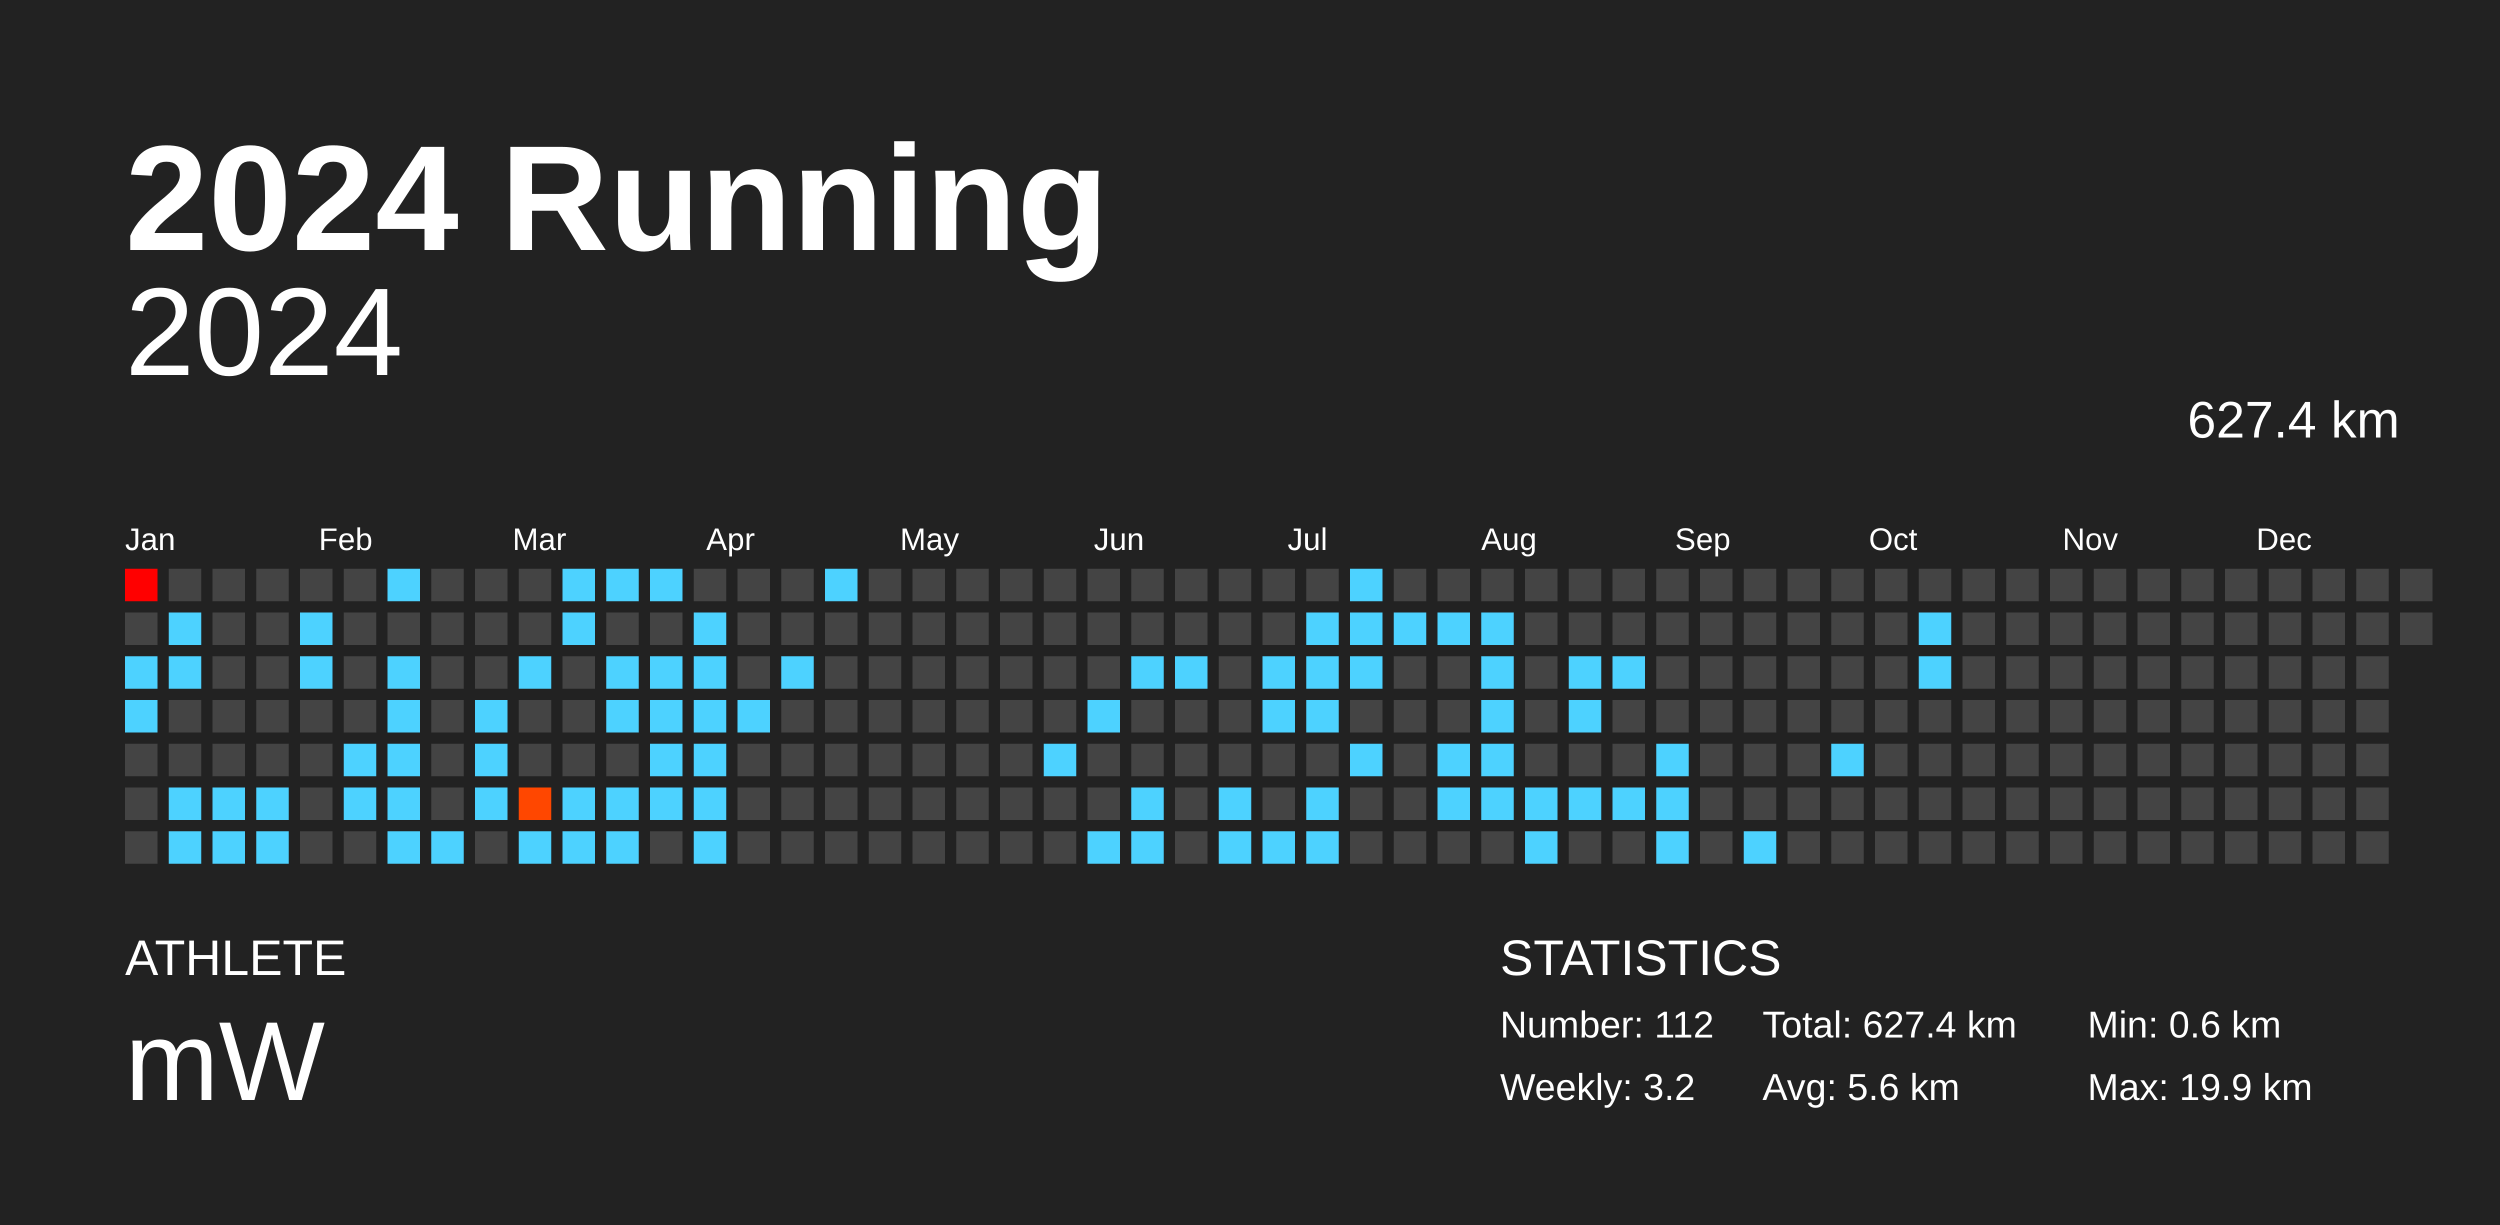
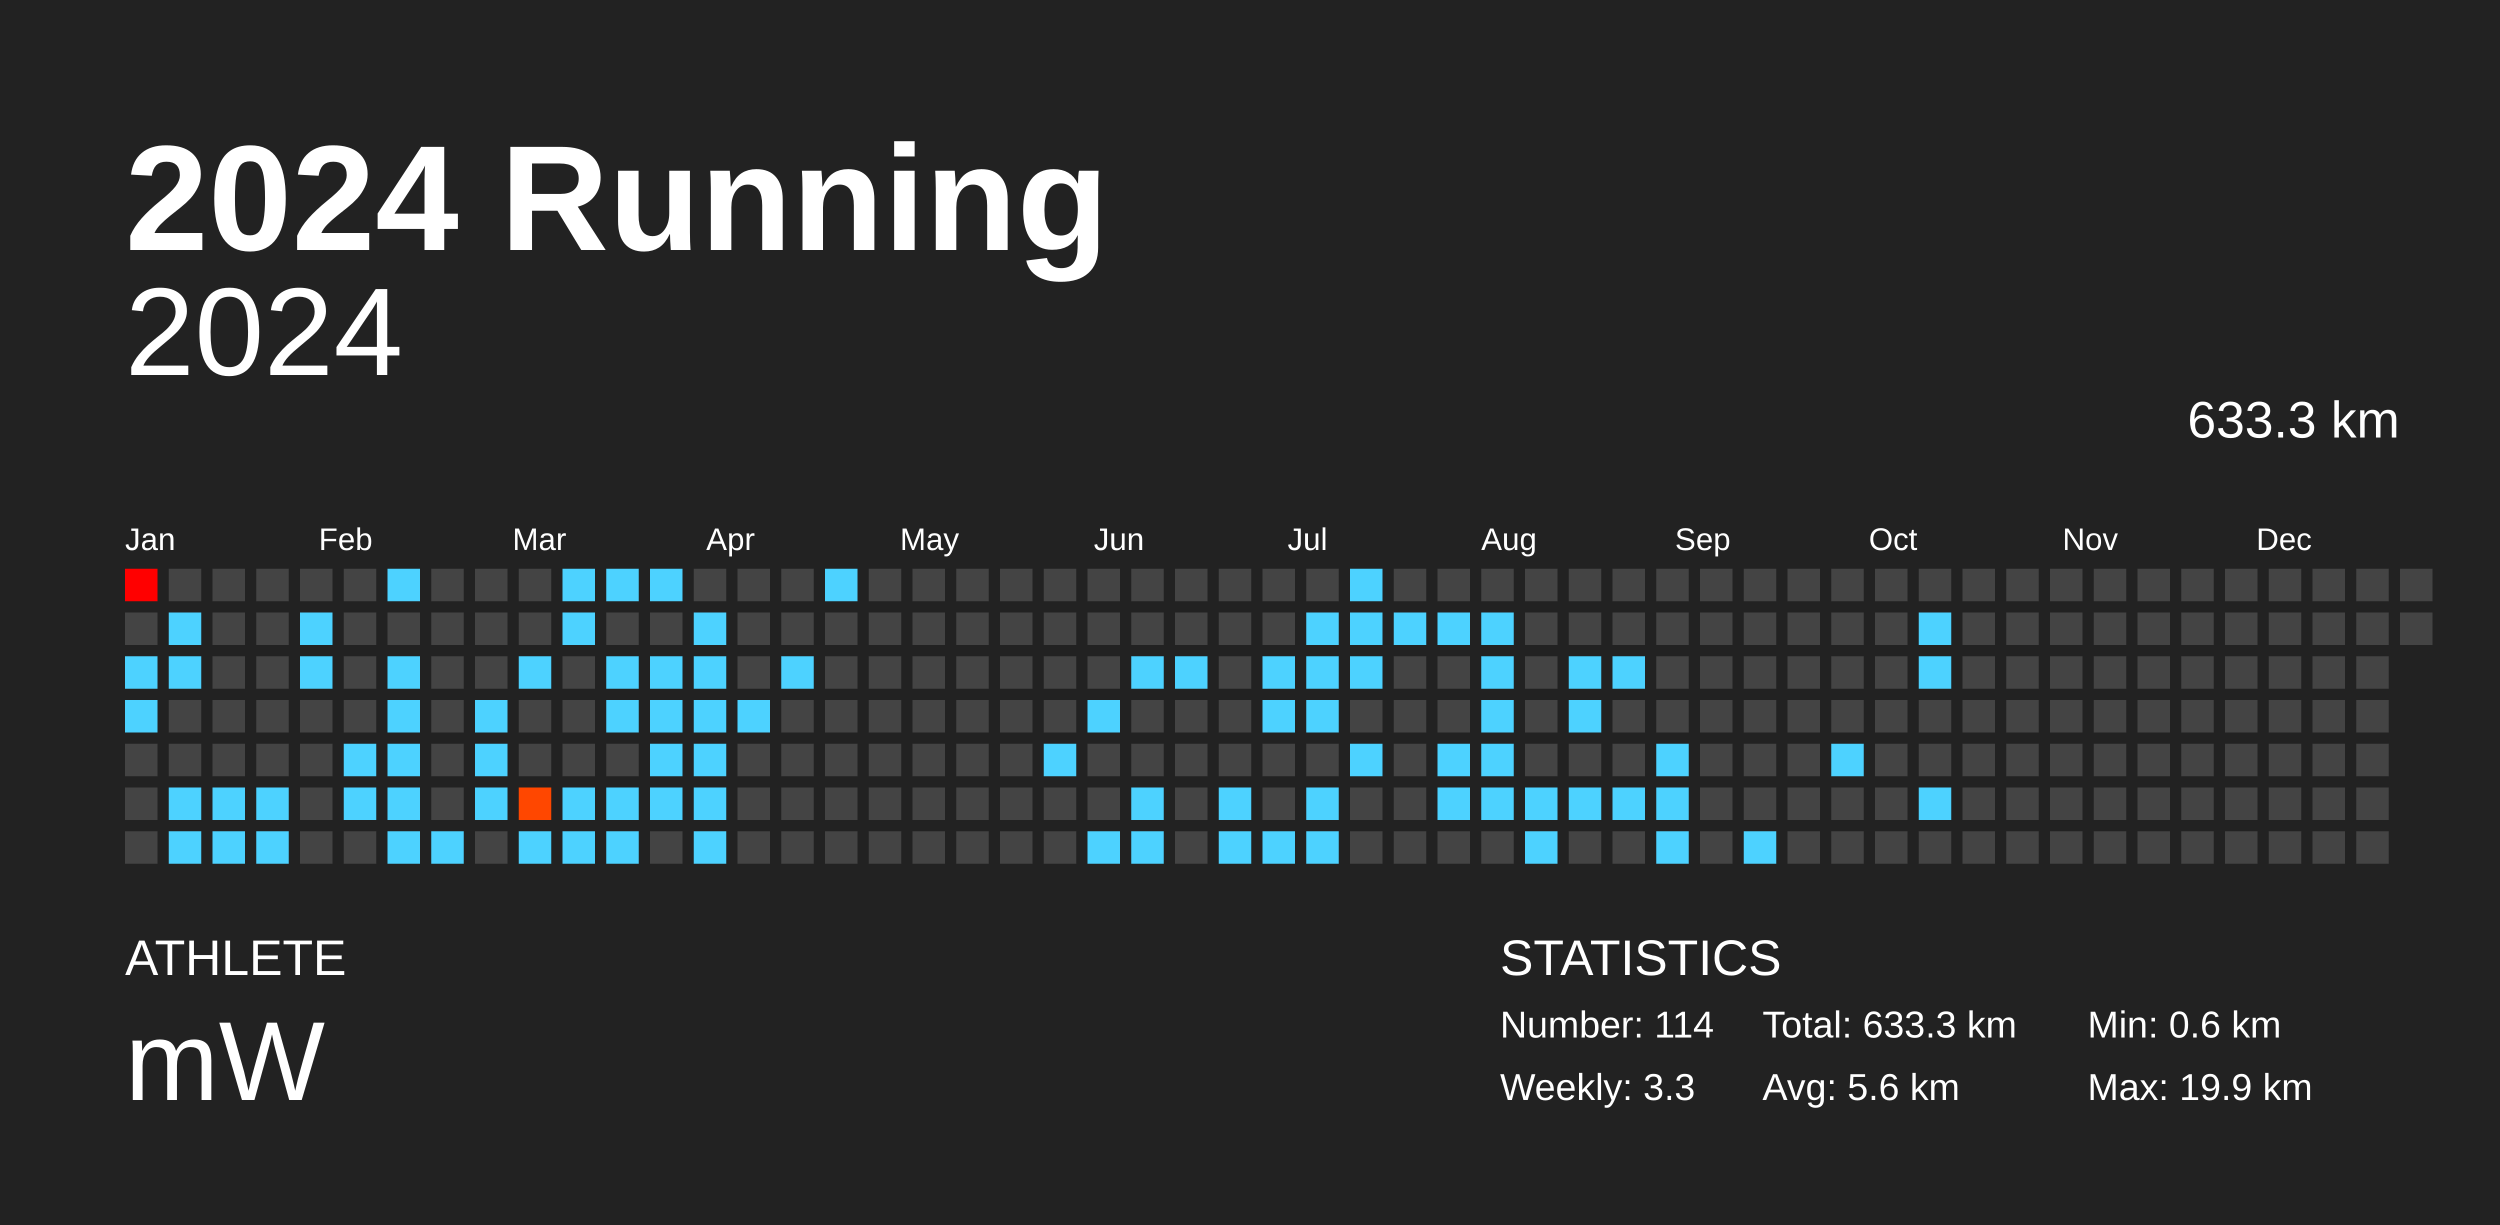
<svg xmlns="http://www.w3.org/2000/svg" baseProfile="full" height="98mm" version="1.1" viewBox="0,0,200,98" width="200mm">
  <defs />
  <rect fill="#222222" height="98" width="200" x="0" y="0" />
  <text fill="#FFFFFF" style="font-size:12px; font-family:Arial; font-weight:bold;" x="10" y="20">2024 Running</text>
  <text fill="#FFFFFF" style="font-size:4px; font-family:Arial" x="10" y="78">ATHLETE</text>
  <text fill="#FFFFFF" style="font-size:9px; font-family:Arial" x="10" y="88">mW</text>
  <text fill="#FFFFFF" style="font-size:4px; font-family:Arial" x="120" y="78">STATISTICS</text>
-   <text fill="#FFFFFF" style="font-size:3px; font-family:Arial" x="120" y="83">Number: 112</text>
-   <text fill="#FFFFFF" style="font-size:3px; font-family:Arial" x="120" y="88">Weekly: 3.2</text>
-   <text fill="#FFFFFF" style="font-size:3px; font-family:Arial" x="141" y="83">Total: 627.4 km</text>
+   <text fill="#FFFFFF" style="font-size:3px; font-family:Arial" x="120" y="83">Number: 114</text>
+   <text fill="#FFFFFF" style="font-size:3px; font-family:Arial" x="120" y="88">Weekly: 3.3</text>
+   <text fill="#FFFFFF" style="font-size:3px; font-family:Arial" x="141" y="83">Total: 633.3 km</text>
  <text fill="#FFFFFF" style="font-size:3px; font-family:Arial" x="141" y="88">Avg: 5.6 km</text>
  <text fill="#FFFFFF" style="font-size:3px; font-family:Arial" x="167" y="83">Min: 0.6 km</text>
  <text fill="#FFFFFF" style="font-size:3px; font-family:Arial" x="167" y="88">Max: 19.9 km</text>
  <text alignment-baseline="hanging" fill="#FFFFFF" style="font-size:10.0px; font-family:Arial;" x="10" y="30">2024</text>
-   <text alignment-baseline="hanging" fill="#FFFFFF" style="font-size:4.125px; font-family:Arial;" x="175" y="35">627.4 km</text>
+   <text alignment-baseline="hanging" fill="#FFFFFF" style="font-size:4.125px; font-family:Arial;" x="175" y="35">633.3 km</text>
  <text fill="#FFFFFF" style="font-size:2.5px; font-family:Arial" x="10.0" y="44">Jan</text>
  <text fill="#FFFFFF" style="font-size:2.5px; font-family:Arial" x="25.5" y="44">Feb</text>
  <text fill="#FFFFFF" style="font-size:2.5px; font-family:Arial" x="41.0" y="44">Mar</text>
  <text fill="#FFFFFF" style="font-size:2.5px; font-family:Arial" x="56.5" y="44">Apr</text>
  <text fill="#FFFFFF" style="font-size:2.5px; font-family:Arial" x="72.0" y="44">May</text>
  <text fill="#FFFFFF" style="font-size:2.5px; font-family:Arial" x="87.5" y="44">Jun</text>
  <text fill="#FFFFFF" style="font-size:2.5px; font-family:Arial" x="103.0" y="44">Jul</text>
  <text fill="#FFFFFF" style="font-size:2.5px; font-family:Arial" x="118.5" y="44">Aug</text>
  <text fill="#FFFFFF" style="font-size:2.5px; font-family:Arial" x="134.0" y="44">Sep</text>
  <text fill="#FFFFFF" style="font-size:2.5px; font-family:Arial" x="149.5" y="44">Oct</text>
  <text fill="#FFFFFF" style="font-size:2.5px; font-family:Arial" x="165.0" y="44">Nov</text>
  <text fill="#FFFFFF" style="font-size:2.5px; font-family:Arial" x="180.5" y="44">Dec</text>
  <rect fill="red" height="2.6" width="2.6" x="10.0" y="45.5" />
  <rect fill="#444444" height="2.6" width="2.6" x="10.0" y="49.0" />
  <rect fill="#4dd2ff" height="2.6" width="2.6" x="10.0" y="52.5" />
  <rect fill="#4dd2ff" height="2.6" width="2.6" x="10.0" y="56.0" />
  <rect fill="#444444" height="2.6" width="2.6" x="10.0" y="59.5" />
  <rect fill="#444444" height="2.6" width="2.6" x="10.0" y="63.0" />
  <rect fill="#444444" height="2.6" width="2.6" x="10.0" y="66.5" />
  <rect fill="#444444" height="2.6" width="2.6" x="13.5" y="45.5" />
  <rect fill="#4dd2ff" height="2.6" width="2.6" x="13.5" y="49.0" />
  <rect fill="#4dd2ff" height="2.6" width="2.6" x="13.5" y="52.5" />
  <rect fill="#444444" height="2.6" width="2.6" x="13.5" y="56.0" />
  <rect fill="#444444" height="2.6" width="2.6" x="13.5" y="59.5" />
  <rect fill="#4dd2ff" height="2.6" width="2.6" x="13.5" y="63.0" />
  <rect fill="#4dd2ff" height="2.6" width="2.6" x="13.5" y="66.5" />
  <rect fill="#444444" height="2.6" width="2.6" x="17.0" y="45.5" />
  <rect fill="#444444" height="2.6" width="2.6" x="17.0" y="49.0" />
  <rect fill="#444444" height="2.6" width="2.6" x="17.0" y="52.5" />
  <rect fill="#444444" height="2.6" width="2.6" x="17.0" y="56.0" />
  <rect fill="#444444" height="2.6" width="2.6" x="17.0" y="59.5" />
  <rect fill="#4dd2ff" height="2.6" width="2.6" x="17.0" y="63.0" />
  <rect fill="#4dd2ff" height="2.6" width="2.6" x="17.0" y="66.5" />
  <rect fill="#444444" height="2.6" width="2.6" x="20.5" y="45.5" />
  <rect fill="#444444" height="2.6" width="2.6" x="20.5" y="49.0" />
  <rect fill="#444444" height="2.6" width="2.6" x="20.5" y="52.5" />
  <rect fill="#444444" height="2.6" width="2.6" x="20.5" y="56.0" />
  <rect fill="#444444" height="2.6" width="2.6" x="20.5" y="59.5" />
  <rect fill="#4dd2ff" height="2.6" width="2.6" x="20.5" y="63.0" />
  <rect fill="#4dd2ff" height="2.6" width="2.6" x="20.5" y="66.5" />
  <rect fill="#444444" height="2.6" width="2.6" x="24.0" y="45.5" />
  <rect fill="#4dd2ff" height="2.6" width="2.6" x="24.0" y="49.0" />
  <rect fill="#4dd2ff" height="2.6" width="2.6" x="24.0" y="52.5" />
  <rect fill="#444444" height="2.6" width="2.6" x="24.0" y="56.0" />
  <rect fill="#444444" height="2.6" width="2.6" x="24.0" y="59.5" />
  <rect fill="#444444" height="2.6" width="2.6" x="24.0" y="63.0" />
  <rect fill="#444444" height="2.6" width="2.6" x="24.0" y="66.5" />
  <rect fill="#444444" height="2.6" width="2.6" x="27.5" y="45.5" />
  <rect fill="#444444" height="2.6" width="2.6" x="27.5" y="49.0" />
  <rect fill="#444444" height="2.6" width="2.6" x="27.5" y="52.5" />
  <rect fill="#444444" height="2.6" width="2.6" x="27.5" y="56.0" />
  <rect fill="#4dd2ff" height="2.6" width="2.6" x="27.5" y="59.5" />
  <rect fill="#4dd2ff" height="2.6" width="2.6" x="27.5" y="63.0" />
  <rect fill="#444444" height="2.6" width="2.6" x="27.5" y="66.5" />
  <rect fill="#4dd2ff" height="2.6" width="2.6" x="31.0" y="45.5" />
  <rect fill="#444444" height="2.6" width="2.6" x="31.0" y="49.0" />
  <rect fill="#4dd2ff" height="2.6" width="2.6" x="31.0" y="52.5" />
  <rect fill="#4dd2ff" height="2.6" width="2.6" x="31.0" y="56.0" />
  <rect fill="#4dd2ff" height="2.6" width="2.6" x="31.0" y="59.5" />
  <rect fill="#4dd2ff" height="2.6" width="2.6" x="31.0" y="63.0" />
  <rect fill="#4dd2ff" height="2.6" width="2.6" x="31.0" y="66.5" />
  <rect fill="#444444" height="2.6" width="2.6" x="34.5" y="45.5" />
  <rect fill="#444444" height="2.6" width="2.6" x="34.5" y="49.0" />
  <rect fill="#444444" height="2.6" width="2.6" x="34.5" y="52.5" />
  <rect fill="#444444" height="2.6" width="2.6" x="34.5" y="56.0" />
  <rect fill="#444444" height="2.6" width="2.6" x="34.5" y="59.5" />
  <rect fill="#444444" height="2.6" width="2.6" x="34.5" y="63.0" />
  <rect fill="#4dd2ff" height="2.6" width="2.6" x="34.5" y="66.5" />
  <rect fill="#444444" height="2.6" width="2.6" x="38.0" y="45.5" />
  <rect fill="#444444" height="2.6" width="2.6" x="38.0" y="49.0" />
  <rect fill="#444444" height="2.6" width="2.6" x="38.0" y="52.5" />
  <rect fill="#4dd2ff" height="2.6" width="2.6" x="38.0" y="56.0" />
  <rect fill="#4dd2ff" height="2.6" width="2.6" x="38.0" y="59.5" />
  <rect fill="#4dd2ff" height="2.6" width="2.6" x="38.0" y="63.0" />
  <rect fill="#444444" height="2.6" width="2.6" x="38.0" y="66.5" />
  <rect fill="#444444" height="2.6" width="2.6" x="41.5" y="45.5" />
  <rect fill="#444444" height="2.6" width="2.6" x="41.5" y="49.0" />
  <rect fill="#4dd2ff" height="2.6" width="2.6" x="41.5" y="52.5" />
  <rect fill="#444444" height="2.6" width="2.6" x="41.5" y="56.0" />
  <rect fill="#444444" height="2.6" width="2.6" x="41.5" y="59.5" />
  <rect fill="#ff4700" height="2.6" width="2.6" x="41.5" y="63.0" />
  <rect fill="#4dd2ff" height="2.6" width="2.6" x="41.5" y="66.5" />
  <rect fill="#4dd2ff" height="2.6" width="2.6" x="45.0" y="45.5" />
  <rect fill="#4dd2ff" height="2.6" width="2.6" x="45.0" y="49.0" />
  <rect fill="#444444" height="2.6" width="2.6" x="45.0" y="52.5" />
  <rect fill="#444444" height="2.6" width="2.6" x="45.0" y="56.0" />
  <rect fill="#444444" height="2.6" width="2.6" x="45.0" y="59.5" />
  <rect fill="#4dd2ff" height="2.6" width="2.6" x="45.0" y="63.0" />
  <rect fill="#4dd2ff" height="2.6" width="2.6" x="45.0" y="66.5" />
  <rect fill="#4dd2ff" height="2.6" width="2.6" x="48.5" y="45.5" />
  <rect fill="#444444" height="2.6" width="2.6" x="48.5" y="49.0" />
  <rect fill="#4dd2ff" height="2.6" width="2.6" x="48.5" y="52.5" />
  <rect fill="#4dd2ff" height="2.6" width="2.6" x="48.5" y="56.0" />
  <rect fill="#444444" height="2.6" width="2.6" x="48.5" y="59.5" />
  <rect fill="#4dd2ff" height="2.6" width="2.6" x="48.5" y="63.0" />
  <rect fill="#4dd2ff" height="2.6" width="2.6" x="48.5" y="66.5" />
  <rect fill="#4dd2ff" height="2.6" width="2.6" x="52.0" y="45.5" />
  <rect fill="#444444" height="2.6" width="2.6" x="52.0" y="49.0" />
  <rect fill="#4dd2ff" height="2.6" width="2.6" x="52.0" y="52.5" />
  <rect fill="#4dd2ff" height="2.6" width="2.6" x="52.0" y="56.0" />
  <rect fill="#4dd2ff" height="2.6" width="2.6" x="52.0" y="59.5" />
  <rect fill="#4dd2ff" height="2.6" width="2.6" x="52.0" y="63.0" />
  <rect fill="#444444" height="2.6" width="2.6" x="52.0" y="66.5" />
  <rect fill="#444444" height="2.6" width="2.6" x="55.5" y="45.5" />
  <rect fill="#4dd2ff" height="2.6" width="2.6" x="55.5" y="49.0" />
  <rect fill="#4dd2ff" height="2.6" width="2.6" x="55.5" y="52.5" />
  <rect fill="#4dd2ff" height="2.6" width="2.6" x="55.5" y="56.0" />
  <rect fill="#4dd2ff" height="2.6" width="2.6" x="55.5" y="59.5" />
  <rect fill="#4dd2ff" height="2.6" width="2.6" x="55.5" y="63.0" />
  <rect fill="#4dd2ff" height="2.6" width="2.6" x="55.5" y="66.5" />
  <rect fill="#444444" height="2.6" width="2.6" x="59.0" y="45.5" />
  <rect fill="#444444" height="2.6" width="2.6" x="59.0" y="49.0" />
  <rect fill="#444444" height="2.6" width="2.6" x="59.0" y="52.5" />
  <rect fill="#4dd2ff" height="2.6" width="2.6" x="59.0" y="56.0" />
  <rect fill="#444444" height="2.6" width="2.6" x="59.0" y="59.5" />
  <rect fill="#444444" height="2.6" width="2.6" x="59.0" y="63.0" />
  <rect fill="#444444" height="2.6" width="2.6" x="59.0" y="66.5" />
  <rect fill="#444444" height="2.6" width="2.6" x="62.5" y="45.5" />
  <rect fill="#444444" height="2.6" width="2.6" x="62.5" y="49.0" />
  <rect fill="#4dd2ff" height="2.6" width="2.6" x="62.5" y="52.5" />
  <rect fill="#444444" height="2.6" width="2.6" x="62.5" y="56.0" />
  <rect fill="#444444" height="2.6" width="2.6" x="62.5" y="59.5" />
  <rect fill="#444444" height="2.6" width="2.6" x="62.5" y="63.0" />
  <rect fill="#444444" height="2.6" width="2.6" x="62.5" y="66.5" />
  <rect fill="#4dd2ff" height="2.6" width="2.6" x="66.0" y="45.5" />
  <rect fill="#444444" height="2.6" width="2.6" x="66.0" y="49.0" />
  <rect fill="#444444" height="2.6" width="2.6" x="66.0" y="52.5" />
  <rect fill="#444444" height="2.6" width="2.6" x="66.0" y="56.0" />
  <rect fill="#444444" height="2.6" width="2.6" x="66.0" y="59.5" />
  <rect fill="#444444" height="2.6" width="2.6" x="66.0" y="63.0" />
  <rect fill="#444444" height="2.6" width="2.6" x="66.0" y="66.5" />
  <rect fill="#444444" height="2.6" width="2.6" x="69.5" y="45.5" />
  <rect fill="#444444" height="2.6" width="2.6" x="69.5" y="49.0" />
  <rect fill="#444444" height="2.6" width="2.6" x="69.5" y="52.5" />
  <rect fill="#444444" height="2.6" width="2.6" x="69.5" y="56.0" />
  <rect fill="#444444" height="2.6" width="2.6" x="69.5" y="59.5" />
  <rect fill="#444444" height="2.6" width="2.6" x="69.5" y="63.0" />
  <rect fill="#444444" height="2.6" width="2.6" x="69.5" y="66.5" />
  <rect fill="#444444" height="2.6" width="2.6" x="73.0" y="45.5" />
  <rect fill="#444444" height="2.6" width="2.6" x="73.0" y="49.0" />
  <rect fill="#444444" height="2.6" width="2.6" x="73.0" y="52.5" />
  <rect fill="#444444" height="2.6" width="2.6" x="73.0" y="56.0" />
  <rect fill="#444444" height="2.6" width="2.6" x="73.0" y="59.5" />
  <rect fill="#444444" height="2.6" width="2.6" x="73.0" y="63.0" />
  <rect fill="#444444" height="2.6" width="2.6" x="73.0" y="66.5" />
  <rect fill="#444444" height="2.6" width="2.6" x="76.5" y="45.5" />
  <rect fill="#444444" height="2.6" width="2.6" x="76.5" y="49.0" />
  <rect fill="#444444" height="2.6" width="2.6" x="76.5" y="52.5" />
  <rect fill="#444444" height="2.6" width="2.6" x="76.5" y="56.0" />
  <rect fill="#444444" height="2.6" width="2.6" x="76.5" y="59.5" />
  <rect fill="#444444" height="2.6" width="2.6" x="76.5" y="63.0" />
  <rect fill="#444444" height="2.6" width="2.6" x="76.5" y="66.5" />
  <rect fill="#444444" height="2.6" width="2.6" x="80.0" y="45.5" />
  <rect fill="#444444" height="2.6" width="2.6" x="80.0" y="49.0" />
  <rect fill="#444444" height="2.6" width="2.6" x="80.0" y="52.5" />
  <rect fill="#444444" height="2.6" width="2.6" x="80.0" y="56.0" />
  <rect fill="#444444" height="2.6" width="2.6" x="80.0" y="59.5" />
  <rect fill="#444444" height="2.6" width="2.6" x="80.0" y="63.0" />
  <rect fill="#444444" height="2.6" width="2.6" x="80.0" y="66.5" />
  <rect fill="#444444" height="2.6" width="2.6" x="83.5" y="45.5" />
  <rect fill="#444444" height="2.6" width="2.6" x="83.5" y="49.0" />
  <rect fill="#444444" height="2.6" width="2.6" x="83.5" y="52.5" />
  <rect fill="#444444" height="2.6" width="2.6" x="83.5" y="56.0" />
  <rect fill="#4dd2ff" height="2.6" width="2.6" x="83.5" y="59.5" />
  <rect fill="#444444" height="2.6" width="2.6" x="83.5" y="63.0" />
  <rect fill="#444444" height="2.6" width="2.6" x="83.5" y="66.5" />
  <rect fill="#444444" height="2.6" width="2.6" x="87.0" y="45.5" />
  <rect fill="#444444" height="2.6" width="2.6" x="87.0" y="49.0" />
  <rect fill="#444444" height="2.6" width="2.6" x="87.0" y="52.5" />
  <rect fill="#4dd2ff" height="2.6" width="2.6" x="87.0" y="56.0" />
  <rect fill="#444444" height="2.6" width="2.6" x="87.0" y="59.5" />
  <rect fill="#444444" height="2.6" width="2.6" x="87.0" y="63.0" />
  <rect fill="#4dd2ff" height="2.6" width="2.6" x="87.0" y="66.5" />
  <rect fill="#444444" height="2.6" width="2.6" x="90.5" y="45.5" />
  <rect fill="#444444" height="2.6" width="2.6" x="90.5" y="49.0" />
  <rect fill="#4dd2ff" height="2.6" width="2.6" x="90.5" y="52.5" />
  <rect fill="#444444" height="2.6" width="2.6" x="90.5" y="56.0" />
  <rect fill="#444444" height="2.6" width="2.6" x="90.5" y="59.5" />
  <rect fill="#4dd2ff" height="2.6" width="2.6" x="90.5" y="63.0" />
  <rect fill="#4dd2ff" height="2.6" width="2.6" x="90.5" y="66.5" />
  <rect fill="#444444" height="2.6" width="2.6" x="94.0" y="45.5" />
  <rect fill="#444444" height="2.6" width="2.6" x="94.0" y="49.0" />
  <rect fill="#4dd2ff" height="2.6" width="2.6" x="94.0" y="52.5" />
  <rect fill="#444444" height="2.6" width="2.6" x="94.0" y="56.0" />
  <rect fill="#444444" height="2.6" width="2.6" x="94.0" y="59.5" />
  <rect fill="#444444" height="2.6" width="2.6" x="94.0" y="63.0" />
  <rect fill="#444444" height="2.6" width="2.6" x="94.0" y="66.5" />
  <rect fill="#444444" height="2.6" width="2.6" x="97.5" y="45.5" />
  <rect fill="#444444" height="2.6" width="2.6" x="97.5" y="49.0" />
  <rect fill="#444444" height="2.6" width="2.6" x="97.5" y="52.5" />
  <rect fill="#444444" height="2.6" width="2.6" x="97.5" y="56.0" />
  <rect fill="#444444" height="2.6" width="2.6" x="97.5" y="59.5" />
  <rect fill="#4dd2ff" height="2.6" width="2.6" x="97.5" y="63.0" />
  <rect fill="#4dd2ff" height="2.6" width="2.6" x="97.5" y="66.5" />
  <rect fill="#444444" height="2.6" width="2.6" x="101.0" y="45.5" />
  <rect fill="#444444" height="2.6" width="2.6" x="101.0" y="49.0" />
  <rect fill="#4dd2ff" height="2.6" width="2.6" x="101.0" y="52.5" />
  <rect fill="#4dd2ff" height="2.6" width="2.6" x="101.0" y="56.0" />
  <rect fill="#444444" height="2.6" width="2.6" x="101.0" y="59.5" />
  <rect fill="#444444" height="2.6" width="2.6" x="101.0" y="63.0" />
  <rect fill="#4dd2ff" height="2.6" width="2.6" x="101.0" y="66.5" />
  <rect fill="#444444" height="2.6" width="2.6" x="104.5" y="45.5" />
  <rect fill="#4dd2ff" height="2.6" width="2.6" x="104.5" y="49.0" />
  <rect fill="#4dd2ff" height="2.6" width="2.6" x="104.5" y="52.5" />
  <rect fill="#4dd2ff" height="2.6" width="2.6" x="104.5" y="56.0" />
  <rect fill="#444444" height="2.6" width="2.6" x="104.5" y="59.5" />
  <rect fill="#4dd2ff" height="2.6" width="2.6" x="104.5" y="63.0" />
  <rect fill="#4dd2ff" height="2.6" width="2.6" x="104.5" y="66.5" />
  <rect fill="#4dd2ff" height="2.6" width="2.6" x="108.0" y="45.5" />
  <rect fill="#4dd2ff" height="2.6" width="2.6" x="108.0" y="49.0" />
  <rect fill="#4dd2ff" height="2.6" width="2.6" x="108.0" y="52.5" />
  <rect fill="#444444" height="2.6" width="2.6" x="108.0" y="56.0" />
  <rect fill="#4dd2ff" height="2.6" width="2.6" x="108.0" y="59.5" />
  <rect fill="#444444" height="2.6" width="2.6" x="108.0" y="63.0" />
  <rect fill="#444444" height="2.6" width="2.6" x="108.0" y="66.5" />
  <rect fill="#444444" height="2.6" width="2.6" x="111.5" y="45.5" />
  <rect fill="#4dd2ff" height="2.6" width="2.6" x="111.5" y="49.0" />
  <rect fill="#444444" height="2.6" width="2.6" x="111.5" y="52.5" />
  <rect fill="#444444" height="2.6" width="2.6" x="111.5" y="56.0" />
  <rect fill="#444444" height="2.6" width="2.6" x="111.5" y="59.5" />
  <rect fill="#444444" height="2.6" width="2.6" x="111.5" y="63.0" />
  <rect fill="#444444" height="2.6" width="2.6" x="111.5" y="66.5" />
  <rect fill="#444444" height="2.6" width="2.6" x="115.0" y="45.5" />
  <rect fill="#4dd2ff" height="2.6" width="2.6" x="115.0" y="49.0" />
  <rect fill="#444444" height="2.6" width="2.6" x="115.0" y="52.5" />
  <rect fill="#444444" height="2.6" width="2.6" x="115.0" y="56.0" />
  <rect fill="#4dd2ff" height="2.6" width="2.6" x="115.0" y="59.5" />
  <rect fill="#4dd2ff" height="2.6" width="2.6" x="115.0" y="63.0" />
  <rect fill="#444444" height="2.6" width="2.6" x="115.0" y="66.5" />
  <rect fill="#444444" height="2.6" width="2.6" x="118.5" y="45.5" />
  <rect fill="#4dd2ff" height="2.6" width="2.6" x="118.5" y="49.0" />
  <rect fill="#4dd2ff" height="2.6" width="2.6" x="118.5" y="52.5" />
  <rect fill="#4dd2ff" height="2.6" width="2.6" x="118.5" y="56.0" />
  <rect fill="#4dd2ff" height="2.6" width="2.6" x="118.5" y="59.5" />
  <rect fill="#4dd2ff" height="2.6" width="2.6" x="118.5" y="63.0" />
  <rect fill="#444444" height="2.6" width="2.6" x="118.5" y="66.5" />
  <rect fill="#444444" height="2.6" width="2.6" x="122.0" y="45.5" />
  <rect fill="#444444" height="2.6" width="2.6" x="122.0" y="49.0" />
  <rect fill="#444444" height="2.6" width="2.6" x="122.0" y="52.5" />
  <rect fill="#444444" height="2.6" width="2.6" x="122.0" y="56.0" />
  <rect fill="#444444" height="2.6" width="2.6" x="122.0" y="59.5" />
  <rect fill="#4dd2ff" height="2.6" width="2.6" x="122.0" y="63.0" />
  <rect fill="#4dd2ff" height="2.6" width="2.6" x="122.0" y="66.5" />
  <rect fill="#444444" height="2.6" width="2.6" x="125.5" y="45.5" />
  <rect fill="#444444" height="2.6" width="2.6" x="125.5" y="49.0" />
  <rect fill="#4dd2ff" height="2.6" width="2.6" x="125.5" y="52.5" />
  <rect fill="#4dd2ff" height="2.6" width="2.6" x="125.5" y="56.0" />
  <rect fill="#444444" height="2.6" width="2.6" x="125.5" y="59.5" />
  <rect fill="#4dd2ff" height="2.6" width="2.6" x="125.5" y="63.0" />
  <rect fill="#444444" height="2.6" width="2.6" x="125.5" y="66.5" />
  <rect fill="#444444" height="2.6" width="2.6" x="129.0" y="45.5" />
  <rect fill="#444444" height="2.6" width="2.6" x="129.0" y="49.0" />
  <rect fill="#4dd2ff" height="2.6" width="2.6" x="129.0" y="52.5" />
  <rect fill="#444444" height="2.6" width="2.6" x="129.0" y="56.0" />
  <rect fill="#444444" height="2.6" width="2.6" x="129.0" y="59.5" />
  <rect fill="#4dd2ff" height="2.6" width="2.6" x="129.0" y="63.0" />
  <rect fill="#444444" height="2.6" width="2.6" x="129.0" y="66.5" />
  <rect fill="#444444" height="2.6" width="2.6" x="132.5" y="45.5" />
  <rect fill="#444444" height="2.6" width="2.6" x="132.5" y="49.0" />
  <rect fill="#444444" height="2.6" width="2.6" x="132.5" y="52.5" />
  <rect fill="#444444" height="2.6" width="2.6" x="132.5" y="56.0" />
  <rect fill="#4dd2ff" height="2.6" width="2.6" x="132.5" y="59.5" />
  <rect fill="#4dd2ff" height="2.6" width="2.6" x="132.5" y="63.0" />
  <rect fill="#4dd2ff" height="2.6" width="2.6" x="132.5" y="66.5" />
  <rect fill="#444444" height="2.6" width="2.6" x="136.0" y="45.5" />
  <rect fill="#444444" height="2.6" width="2.6" x="136.0" y="49.0" />
  <rect fill="#444444" height="2.6" width="2.6" x="136.0" y="52.5" />
  <rect fill="#444444" height="2.6" width="2.6" x="136.0" y="56.0" />
  <rect fill="#444444" height="2.6" width="2.6" x="136.0" y="59.5" />
  <rect fill="#444444" height="2.6" width="2.6" x="136.0" y="63.0" />
  <rect fill="#444444" height="2.6" width="2.6" x="136.0" y="66.5" />
  <rect fill="#444444" height="2.6" width="2.6" x="139.5" y="45.5" />
  <rect fill="#444444" height="2.6" width="2.6" x="139.5" y="49.0" />
  <rect fill="#444444" height="2.6" width="2.6" x="139.5" y="52.5" />
  <rect fill="#444444" height="2.6" width="2.6" x="139.5" y="56.0" />
  <rect fill="#444444" height="2.6" width="2.6" x="139.5" y="59.5" />
  <rect fill="#444444" height="2.6" width="2.6" x="139.5" y="63.0" />
  <rect fill="#4dd2ff" height="2.6" width="2.6" x="139.5" y="66.5" />
  <rect fill="#444444" height="2.6" width="2.6" x="143.0" y="45.5" />
  <rect fill="#444444" height="2.6" width="2.6" x="143.0" y="49.0" />
  <rect fill="#444444" height="2.6" width="2.6" x="143.0" y="52.5" />
  <rect fill="#444444" height="2.6" width="2.6" x="143.0" y="56.0" />
  <rect fill="#444444" height="2.6" width="2.6" x="143.0" y="59.5" />
  <rect fill="#444444" height="2.6" width="2.6" x="143.0" y="63.0" />
  <rect fill="#444444" height="2.6" width="2.6" x="143.0" y="66.5" />
  <rect fill="#444444" height="2.6" width="2.6" x="146.5" y="45.5" />
  <rect fill="#444444" height="2.6" width="2.6" x="146.5" y="49.0" />
  <rect fill="#444444" height="2.6" width="2.6" x="146.5" y="52.5" />
  <rect fill="#444444" height="2.6" width="2.6" x="146.5" y="56.0" />
  <rect fill="#4dd2ff" height="2.6" width="2.6" x="146.5" y="59.5" />
  <rect fill="#444444" height="2.6" width="2.6" x="146.5" y="63.0" />
  <rect fill="#444444" height="2.6" width="2.6" x="146.5" y="66.5" />
  <rect fill="#444444" height="2.6" width="2.6" x="150.0" y="45.5" />
  <rect fill="#444444" height="2.6" width="2.6" x="150.0" y="49.0" />
  <rect fill="#444444" height="2.6" width="2.6" x="150.0" y="52.5" />
  <rect fill="#444444" height="2.6" width="2.6" x="150.0" y="56.0" />
  <rect fill="#444444" height="2.6" width="2.6" x="150.0" y="59.5" />
  <rect fill="#444444" height="2.6" width="2.6" x="150.0" y="63.0" />
  <rect fill="#444444" height="2.6" width="2.6" x="150.0" y="66.5" />
  <rect fill="#444444" height="2.6" width="2.6" x="153.5" y="45.5" />
  <rect fill="#4dd2ff" height="2.6" width="2.6" x="153.5" y="49.0" />
  <rect fill="#4dd2ff" height="2.6" width="2.6" x="153.5" y="52.5" />
  <rect fill="#444444" height="2.6" width="2.6" x="153.5" y="56.0" />
  <rect fill="#444444" height="2.6" width="2.6" x="153.5" y="59.5" />
-   <rect fill="#444444" height="2.6" width="2.6" x="153.5" y="63.0" />
+   <rect fill="#4dd2ff" height="2.6" width="2.6" x="153.5" y="63.0" />
  <rect fill="#444444" height="2.6" width="2.6" x="153.5" y="66.5" />
  <rect fill="#444444" height="2.6" width="2.6" x="157.0" y="45.5" />
  <rect fill="#444444" height="2.6" width="2.6" x="157.0" y="49.0" />
  <rect fill="#444444" height="2.6" width="2.6" x="157.0" y="52.5" />
  <rect fill="#444444" height="2.6" width="2.6" x="157.0" y="56.0" />
  <rect fill="#444444" height="2.6" width="2.6" x="157.0" y="59.5" />
  <rect fill="#444444" height="2.6" width="2.6" x="157.0" y="63.0" />
  <rect fill="#444444" height="2.6" width="2.6" x="157.0" y="66.5" />
  <rect fill="#444444" height="2.6" width="2.6" x="160.5" y="45.5" />
  <rect fill="#444444" height="2.6" width="2.6" x="160.5" y="49.0" />
  <rect fill="#444444" height="2.6" width="2.6" x="160.5" y="52.5" />
  <rect fill="#444444" height="2.6" width="2.6" x="160.5" y="56.0" />
  <rect fill="#444444" height="2.6" width="2.6" x="160.5" y="59.5" />
  <rect fill="#444444" height="2.6" width="2.6" x="160.5" y="63.0" />
  <rect fill="#444444" height="2.6" width="2.6" x="160.5" y="66.5" />
  <rect fill="#444444" height="2.6" width="2.6" x="164.0" y="45.5" />
  <rect fill="#444444" height="2.6" width="2.6" x="164.0" y="49.0" />
  <rect fill="#444444" height="2.6" width="2.6" x="164.0" y="52.5" />
  <rect fill="#444444" height="2.6" width="2.6" x="164.0" y="56.0" />
  <rect fill="#444444" height="2.6" width="2.6" x="164.0" y="59.5" />
  <rect fill="#444444" height="2.6" width="2.6" x="164.0" y="63.0" />
  <rect fill="#444444" height="2.6" width="2.6" x="164.0" y="66.5" />
  <rect fill="#444444" height="2.6" width="2.6" x="167.5" y="45.5" />
  <rect fill="#444444" height="2.6" width="2.6" x="167.5" y="49.0" />
  <rect fill="#444444" height="2.6" width="2.6" x="167.5" y="52.5" />
  <rect fill="#444444" height="2.6" width="2.6" x="167.5" y="56.0" />
  <rect fill="#444444" height="2.6" width="2.6" x="167.5" y="59.5" />
  <rect fill="#444444" height="2.6" width="2.6" x="167.5" y="63.0" />
  <rect fill="#444444" height="2.6" width="2.6" x="167.5" y="66.5" />
  <rect fill="#444444" height="2.6" width="2.6" x="171.0" y="45.5" />
  <rect fill="#444444" height="2.6" width="2.6" x="171.0" y="49.0" />
  <rect fill="#444444" height="2.6" width="2.6" x="171.0" y="52.5" />
  <rect fill="#444444" height="2.6" width="2.6" x="171.0" y="56.0" />
  <rect fill="#444444" height="2.6" width="2.6" x="171.0" y="59.5" />
  <rect fill="#444444" height="2.6" width="2.6" x="171.0" y="63.0" />
  <rect fill="#444444" height="2.6" width="2.6" x="171.0" y="66.5" />
  <rect fill="#444444" height="2.6" width="2.6" x="174.5" y="45.5" />
  <rect fill="#444444" height="2.6" width="2.6" x="174.5" y="49.0" />
  <rect fill="#444444" height="2.6" width="2.6" x="174.5" y="52.5" />
  <rect fill="#444444" height="2.6" width="2.6" x="174.5" y="56.0" />
  <rect fill="#444444" height="2.6" width="2.6" x="174.5" y="59.5" />
  <rect fill="#444444" height="2.6" width="2.6" x="174.5" y="63.0" />
  <rect fill="#444444" height="2.6" width="2.6" x="174.5" y="66.5" />
  <rect fill="#444444" height="2.6" width="2.6" x="178.0" y="45.5" />
  <rect fill="#444444" height="2.6" width="2.6" x="178.0" y="49.0" />
  <rect fill="#444444" height="2.6" width="2.6" x="178.0" y="52.5" />
  <rect fill="#444444" height="2.6" width="2.6" x="178.0" y="56.0" />
  <rect fill="#444444" height="2.6" width="2.6" x="178.0" y="59.5" />
  <rect fill="#444444" height="2.6" width="2.6" x="178.0" y="63.0" />
  <rect fill="#444444" height="2.6" width="2.6" x="178.0" y="66.5" />
  <rect fill="#444444" height="2.6" width="2.6" x="181.5" y="45.5" />
  <rect fill="#444444" height="2.6" width="2.6" x="181.5" y="49.0" />
  <rect fill="#444444" height="2.6" width="2.6" x="181.5" y="52.5" />
  <rect fill="#444444" height="2.6" width="2.6" x="181.5" y="56.0" />
  <rect fill="#444444" height="2.6" width="2.6" x="181.5" y="59.5" />
  <rect fill="#444444" height="2.6" width="2.6" x="181.5" y="63.0" />
  <rect fill="#444444" height="2.6" width="2.6" x="181.5" y="66.5" />
  <rect fill="#444444" height="2.6" width="2.6" x="185.0" y="45.5" />
  <rect fill="#444444" height="2.6" width="2.6" x="185.0" y="49.0" />
  <rect fill="#444444" height="2.6" width="2.6" x="185.0" y="52.5" />
  <rect fill="#444444" height="2.6" width="2.6" x="185.0" y="56.0" />
  <rect fill="#444444" height="2.6" width="2.6" x="185.0" y="59.5" />
  <rect fill="#444444" height="2.6" width="2.6" x="185.0" y="63.0" />
  <rect fill="#444444" height="2.6" width="2.6" x="185.0" y="66.5" />
  <rect fill="#444444" height="2.6" width="2.6" x="188.5" y="45.5" />
  <rect fill="#444444" height="2.6" width="2.6" x="188.5" y="49.0" />
  <rect fill="#444444" height="2.6" width="2.6" x="188.5" y="52.5" />
  <rect fill="#444444" height="2.6" width="2.6" x="188.5" y="56.0" />
  <rect fill="#444444" height="2.6" width="2.6" x="188.5" y="59.5" />
  <rect fill="#444444" height="2.6" width="2.6" x="188.5" y="63.0" />
  <rect fill="#444444" height="2.6" width="2.6" x="188.5" y="66.5" />
  <rect fill="#444444" height="2.6" width="2.6" x="192.0" y="45.5" />
  <rect fill="#444444" height="2.6" width="2.6" x="192.0" y="49.0" />
</svg>
